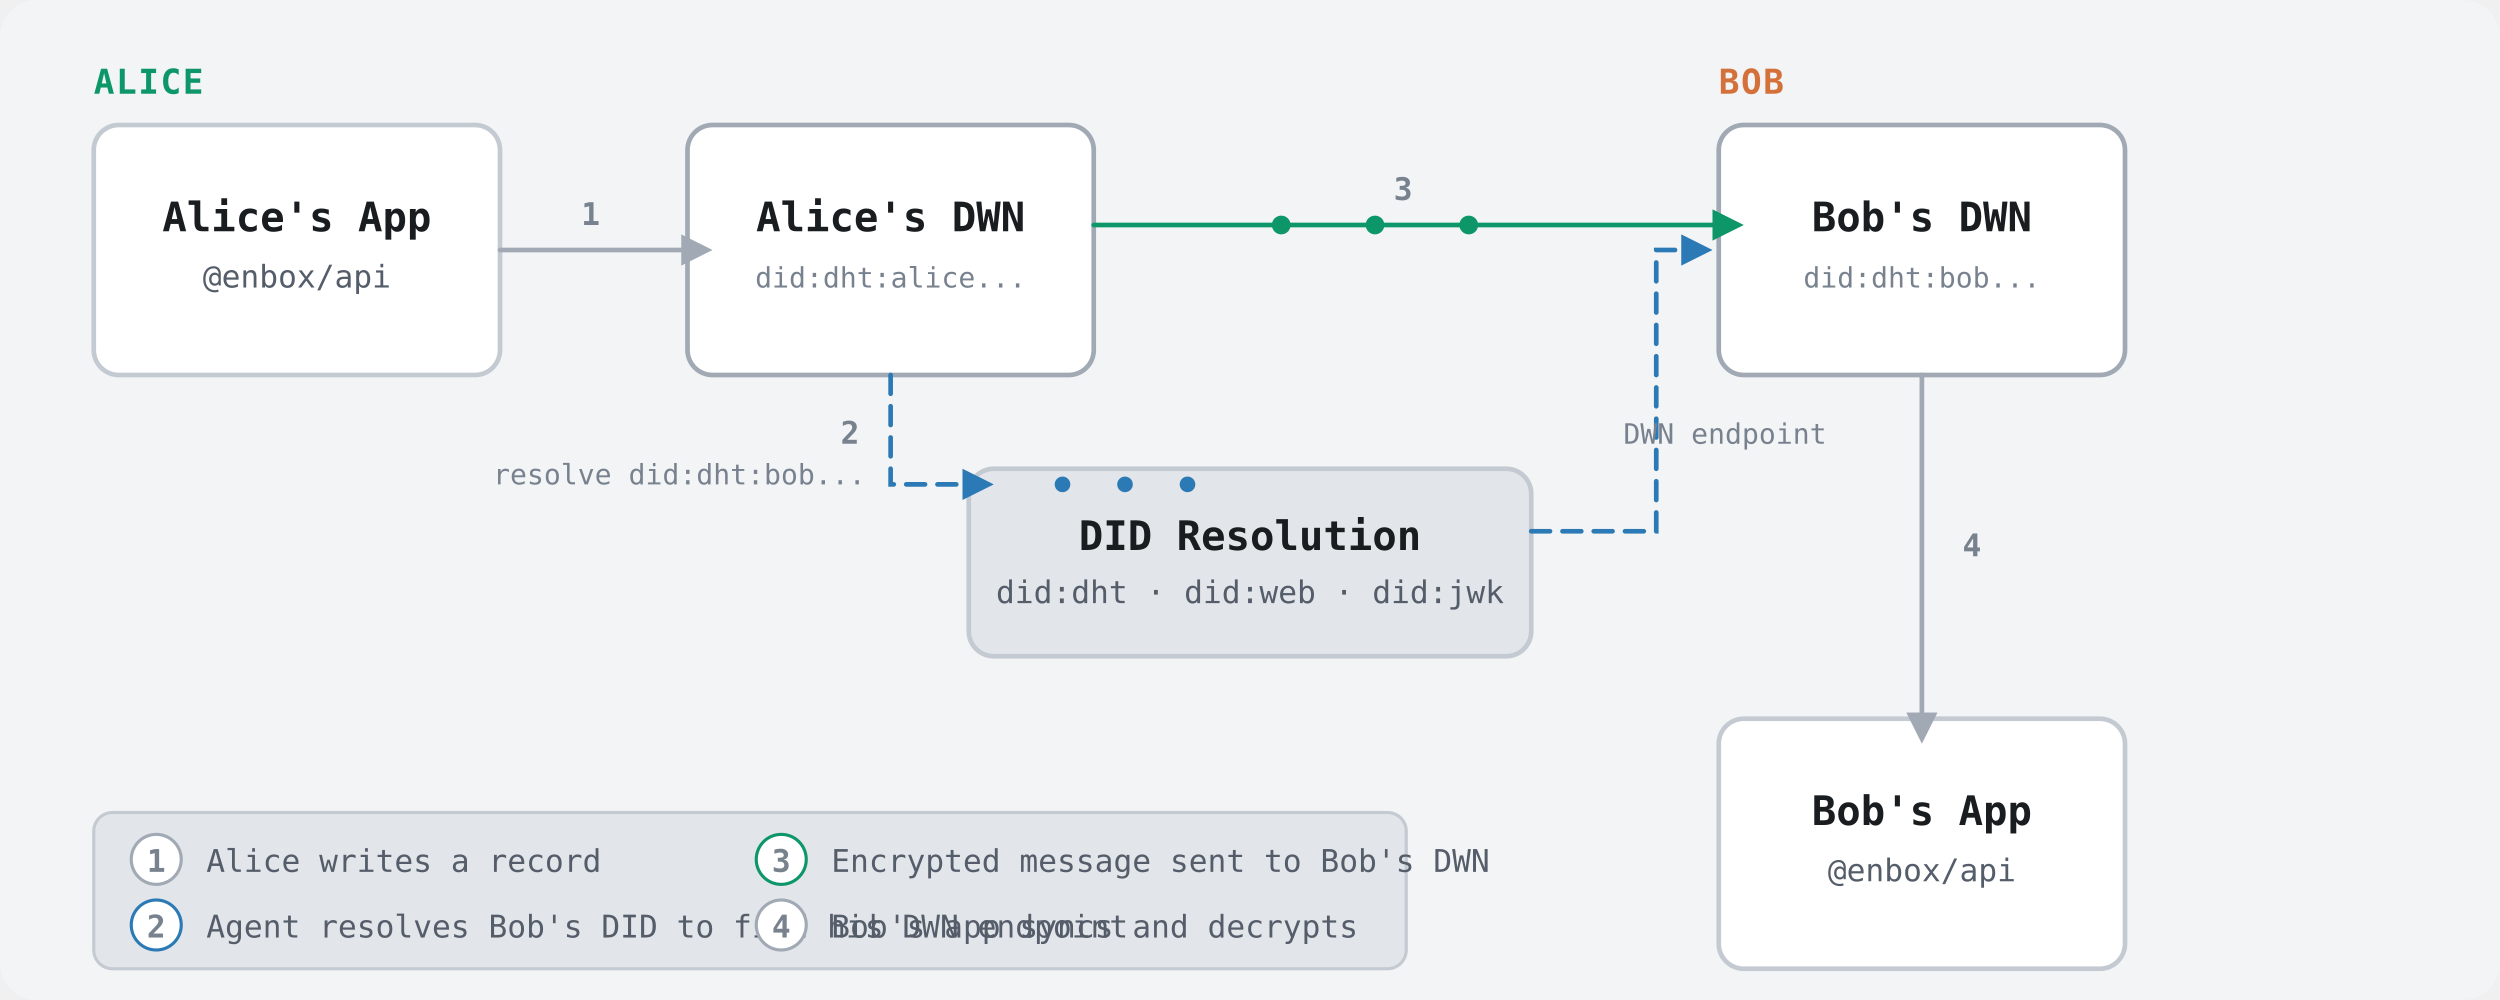
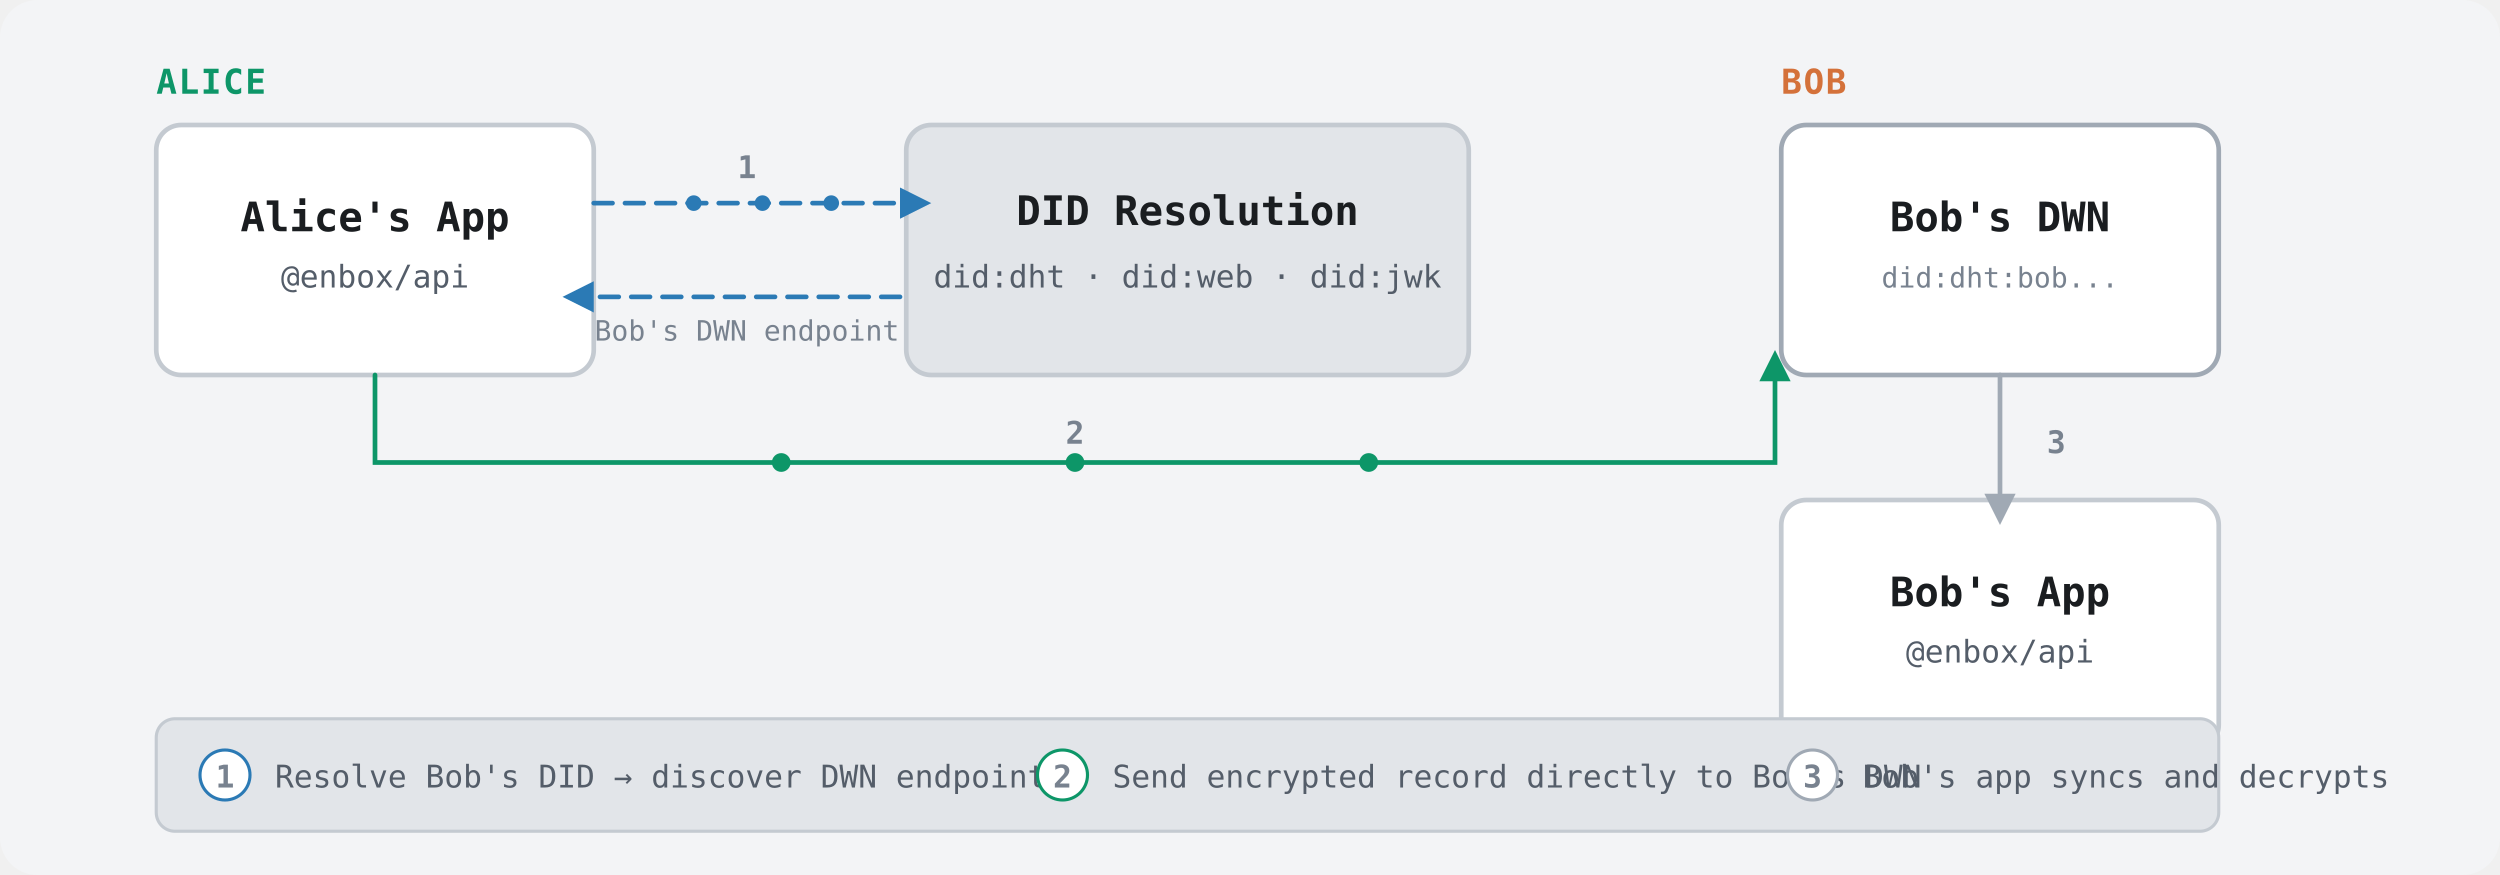
- <svg xmlns="http://www.w3.org/2000/svg" viewBox="0 0 800 320" fill="none">
+ <svg xmlns="http://www.w3.org/2000/svg" viewBox="0 0 800 280" fill="none">
  <style>
    text { font-family: ui-monospace, 'JetBrains Mono', 'Cascadia Code', monospace; }
    .label { fill: #1a1d20; font-size: 13px; font-weight: 600; }
    .sublabel { fill: #545d69; font-size: 10px; }
    .step { fill: #78828f; font-size: 10px; font-weight: 600; }
    .box { stroke-width: 1.5; rx: 8; }
    .arrow { stroke: #a0a9b4; stroke-width: 1.5; stroke-linecap: round; }
    .arrow-accent { stroke: #0d9668; stroke-width: 1.5; stroke-linecap: round; }
    .arrow-resolve { stroke: #2b7ab5; stroke-width: 1.5; stroke-linecap: round; stroke-dasharray: 6 4; }
    .dot { fill: #0d9668; }
    .dot-blue { fill: #2b7ab5; }
    @keyframes pulse {
      0%, 100% { opacity: 0.3; }
      50% { opacity: 1; }
    }
    .d1 { animation: pulse 2.4s ease-in-out infinite; }
    .d2 { animation: pulse 2.4s ease-in-out 0.3s infinite; }
    .d3 { animation: pulse 2.4s ease-in-out 0.6s infinite; }
    .d4 { animation: pulse 2.4s ease-in-out 0.15s infinite; }
    .d5 { animation: pulse 2.4s ease-in-out 0.45s infinite; }
    .d6 { animation: pulse 2.4s ease-in-out 0.75s infinite; }
    .persona { font-size: 11px; font-weight: 600; letter-spacing: 0.5px; }
    .did-text { fill: #78828f; font-size: 9px; }
  </style>
-   <rect width="800" height="320" fill="#f3f4f6" rx="12" />
-   <text x="30" y="30" class="persona" fill="#0d9668">ALICE</text>
-   <rect x="30" y="40" width="130" height="80" class="box" fill="#ffffff" stroke="#c4cad1" />
-   <text x="95" y="74" text-anchor="middle" class="label">Alice's App</text>
-   <text x="95" y="92" text-anchor="middle" class="sublabel">@enbox/api</text>
-   <rect x="220" y="40" width="130" height="80" class="box" fill="#ffffff" stroke="#a0a9b4" />
-   <text x="285" y="74" text-anchor="middle" class="label">Alice's DWN</text>
-   <text x="285" y="92" text-anchor="middle" class="did-text">did:dht:alice...</text>
-   <line x1="160" y1="80" x2="218" y2="80" class="arrow" />
-   <polygon points="218,75 228,80 218,85" fill="#a0a9b4" />
-   <text x="189" y="72" text-anchor="middle" class="step">1</text>
-   <rect x="310" y="150" width="180" height="60" class="box" fill="#e2e5e9" stroke="#c4cad1" />
-   <text x="400" y="176" text-anchor="middle" class="label" fill="#2b7ab5">DID Resolution</text>
-   <text x="400" y="193" text-anchor="middle" class="sublabel">did:dht · did:web · did:jwk</text>
-   <path d="M 285 120 L 285 155 L 308 155" class="arrow-resolve" fill="none" />
-   <polygon points="308,150 318,155 308,160" fill="#2b7ab5" />
-   <text x="272" y="142" text-anchor="middle" class="step" fill="#2b7ab5">2</text>
-   <text x="285" y="155" text-anchor="end" class="did-text" dx="-8">resolve did:dht:bob...</text>
-   <path d="M 490 170 L 530 170 L 530 80 L 538 80" class="arrow-resolve" fill="none" />
-   <polygon points="538,75 548,80 538,85" fill="#2b7ab5" />
-   <text x="552" y="142" text-anchor="middle" class="did-text">DWN endpoint</text>
-   <circle cx="340" cy="155" r="2.5" class="dot-blue d1" />
-   <circle cx="360" cy="155" r="2.5" class="dot-blue d2" />
-   <circle cx="380" cy="155" r="2.5" class="dot-blue d3" />
-   <text x="550" y="30" class="persona" fill="#d4713a">BOB</text>
-   <rect x="550" y="40" width="130" height="80" class="box" fill="#ffffff" stroke="#a0a9b4" />
-   <text x="615" y="74" text-anchor="middle" class="label">Bob's DWN</text>
-   <text x="615" y="92" text-anchor="middle" class="did-text">did:dht:bob...</text>
-   <rect x="550" y="230" width="130" height="80" class="box" fill="#ffffff" stroke="#c4cad1" />
-   <text x="615" y="264" text-anchor="middle" class="label">Bob's App</text>
-   <text x="615" y="282" text-anchor="middle" class="sublabel">@enbox/api</text>
-   <line x1="350" y1="72" x2="548" y2="72" class="arrow-accent" />
-   <polygon points="548,67 558,72 548,77" fill="#0d9668" />
-   <text x="449" y="64" text-anchor="middle" class="step" fill="#0d9668">3</text>
-   <circle cx="410" cy="72" r="3" class="dot d4" />
-   <circle cx="440" cy="72" r="3" class="dot d5" />
-   <circle cx="470" cy="72" r="3" class="dot d6" />
-   <line x1="615" y1="120" x2="615" y2="228" class="arrow" />
-   <polygon points="610,228 615,238 620,228" fill="#a0a9b4" />
-   <text x="628" y="178" class="step">4</text>
-   <rect x="30" y="260" width="420" height="50" rx="6" fill="#e2e5e9" stroke="#c4cad1" stroke-width="1" />
-   <circle cx="50" cy="275" r="8" fill="#ffffff" stroke="#a0a9b4" stroke-width="1" />
-   <text x="50" y="279" text-anchor="middle" class="step">1</text>
-   <text x="66" y="279" class="sublabel">Alice writes a record</text>
-   <circle cx="50" cy="296" r="8" fill="#ffffff" stroke="#2b7ab5" stroke-width="1" />
-   <text x="50" y="300" text-anchor="middle" class="step" fill="#2b7ab5">2</text>
-   <text x="66" y="300" class="sublabel">Agent resolves Bob's DID to find his DWN endpoint</text>
-   <circle cx="250" cy="275" r="8" fill="#ffffff" stroke="#0d9668" stroke-width="1" />
-   <text x="250" y="279" text-anchor="middle" class="step" fill="#0d9668">3</text>
-   <text x="266" y="279" class="sublabel">Encrypted message sent to Bob's DWN</text>
-   <circle cx="250" cy="296" r="8" fill="#ffffff" stroke="#a0a9b4" stroke-width="1" />
-   <text x="250" y="300" text-anchor="middle" class="step">4</text>
-   <text x="266" y="300" class="sublabel">Bob's app syncs and decrypts</text>
+   <rect width="800" height="280" fill="#f3f4f6" rx="12" />
+   <text x="50" y="30" class="persona" fill="#0d9668">ALICE</text>
+   <rect x="50" y="40" width="140" height="80" class="box" fill="#ffffff" stroke="#c4cad1" />
+   <text x="120" y="74" text-anchor="middle" class="label">Alice's App</text>
+   <text x="120" y="92" text-anchor="middle" class="sublabel">@enbox/api</text>
+   <rect x="290" y="40" width="180" height="80" class="box" fill="#e2e5e9" stroke="#c4cad1" />
+   <text x="380" y="72" text-anchor="middle" class="label" fill="#2b7ab5">DID Resolution</text>
+   <text x="380" y="92" text-anchor="middle" class="sublabel">did:dht · did:web · did:jwk</text>
+   <line x1="190" y1="65" x2="288" y2="65" class="arrow-resolve" />
+   <polygon points="288,60 298,65 288,70" fill="#2b7ab5" />
+   <text x="239" y="57" text-anchor="middle" class="step" fill="#2b7ab5">1</text>
+   <circle cx="222" cy="65" r="2.5" class="dot-blue d1" />
+   <circle cx="244" cy="65" r="2.5" class="dot-blue d2" />
+   <circle cx="266" cy="65" r="2.5" class="dot-blue d3" />
+   <line x1="288" y1="95" x2="190" y2="95" class="arrow-resolve" />
+   <polygon points="190,90 180,95 190,100" fill="#2b7ab5" />
+   <text x="239" y="109" text-anchor="middle" class="did-text">Bob's DWN endpoint</text>
+   <text x="570" y="30" class="persona" fill="#d4713a">BOB</text>
+   <rect x="570" y="40" width="140" height="80" class="box" fill="#ffffff" stroke="#a0a9b4" />
+   <text x="640" y="74" text-anchor="middle" class="label">Bob's DWN</text>
+   <text x="640" y="92" text-anchor="middle" class="did-text">did:dht:bob...</text>
+   <rect x="570" y="160" width="140" height="80" class="box" fill="#ffffff" stroke="#c4cad1" />
+   <text x="640" y="194" text-anchor="middle" class="label">Bob's App</text>
+   <text x="640" y="212" text-anchor="middle" class="sublabel">@enbox/api</text>
+   <path d="M 120 120 L 120 148 L 568 148 L 568 122" class="arrow-accent" fill="none" />
+   <polygon points="563,122 568,112 573,122" fill="#0d9668" />
+   <text x="344" y="142" text-anchor="middle" class="step" fill="#0d9668">2</text>
+   <circle cx="250" cy="148" r="3" class="dot d4" />
+   <circle cx="344" cy="148" r="3" class="dot d5" />
+   <circle cx="438" cy="148" r="3" class="dot d6" />
+   <line x1="640" y1="120" x2="640" y2="158" class="arrow" />
+   <polygon points="635,158 640,168 645,158" fill="#a0a9b4" />
+   <text x="655" y="145" class="step">3</text>
+   <rect x="50" y="230" width="660" height="36" rx="6" fill="#e2e5e9" stroke="#c4cad1" stroke-width="1" />
+   <circle cx="72" cy="248" r="8" fill="#ffffff" stroke="#2b7ab5" stroke-width="1" />
+   <text x="72" y="252" text-anchor="middle" class="step" fill="#2b7ab5">1</text>
+   <text x="88" y="252" class="sublabel">Resolve Bob's DID → discover DWN endpoint</text>
+   <circle cx="340" cy="248" r="8" fill="#ffffff" stroke="#0d9668" stroke-width="1" />
+   <text x="340" y="252" text-anchor="middle" class="step" fill="#0d9668">2</text>
+   <text x="356" y="252" class="sublabel">Send encrypted record directly to Bob's DWN</text>
+   <circle cx="580" cy="248" r="8" fill="#ffffff" stroke="#a0a9b4" stroke-width="1" />
+   <text x="580" y="252" text-anchor="middle" class="step">3</text>
+   <text x="596" y="252" class="sublabel">Bob's app syncs and decrypts</text>
</svg>
